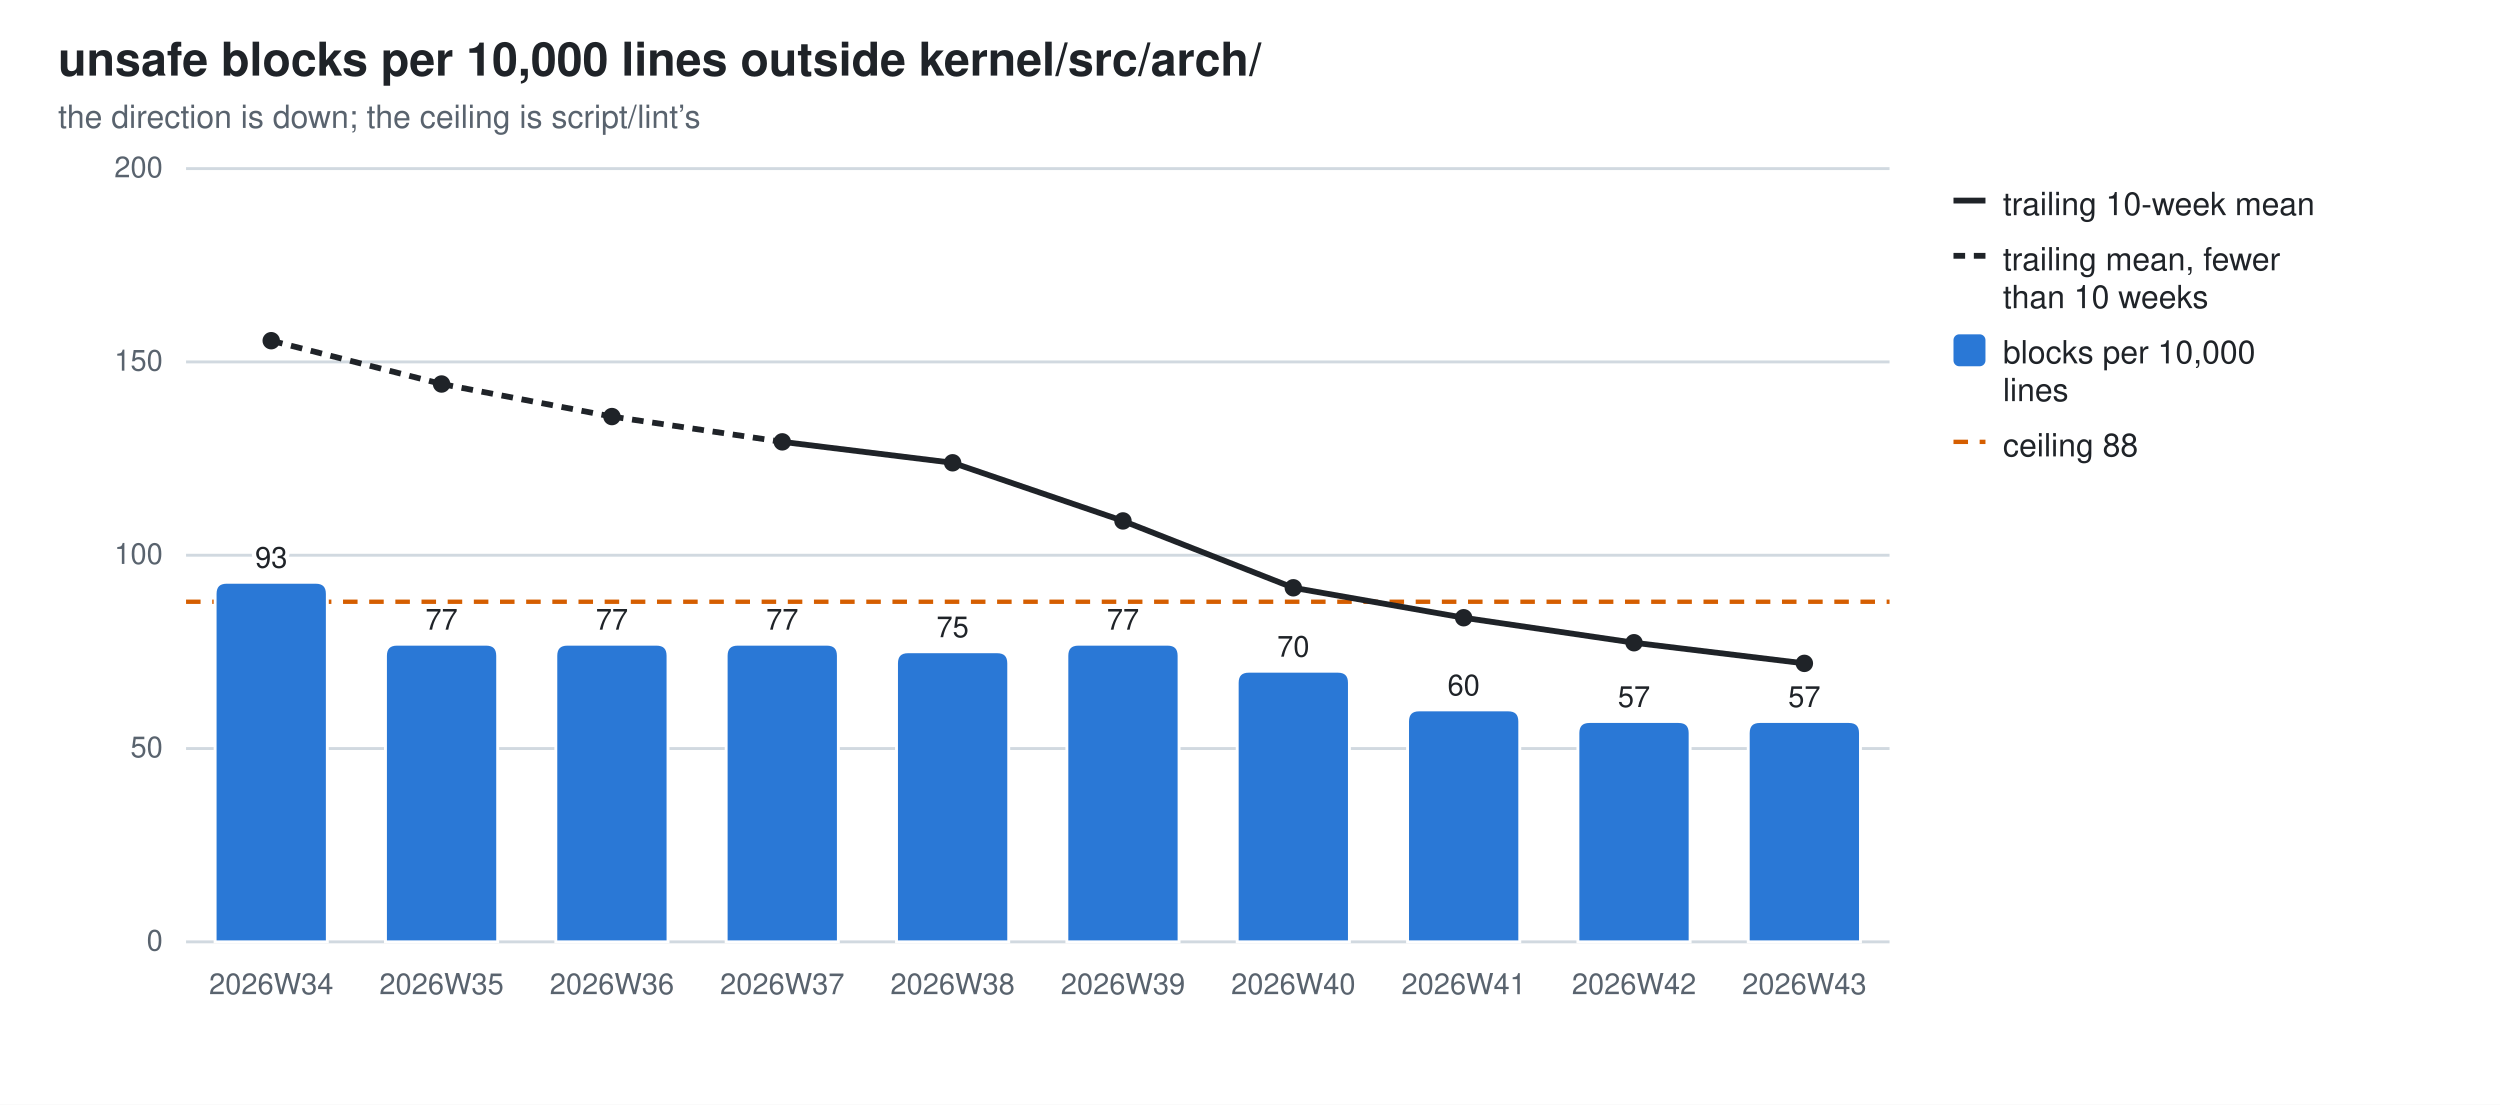
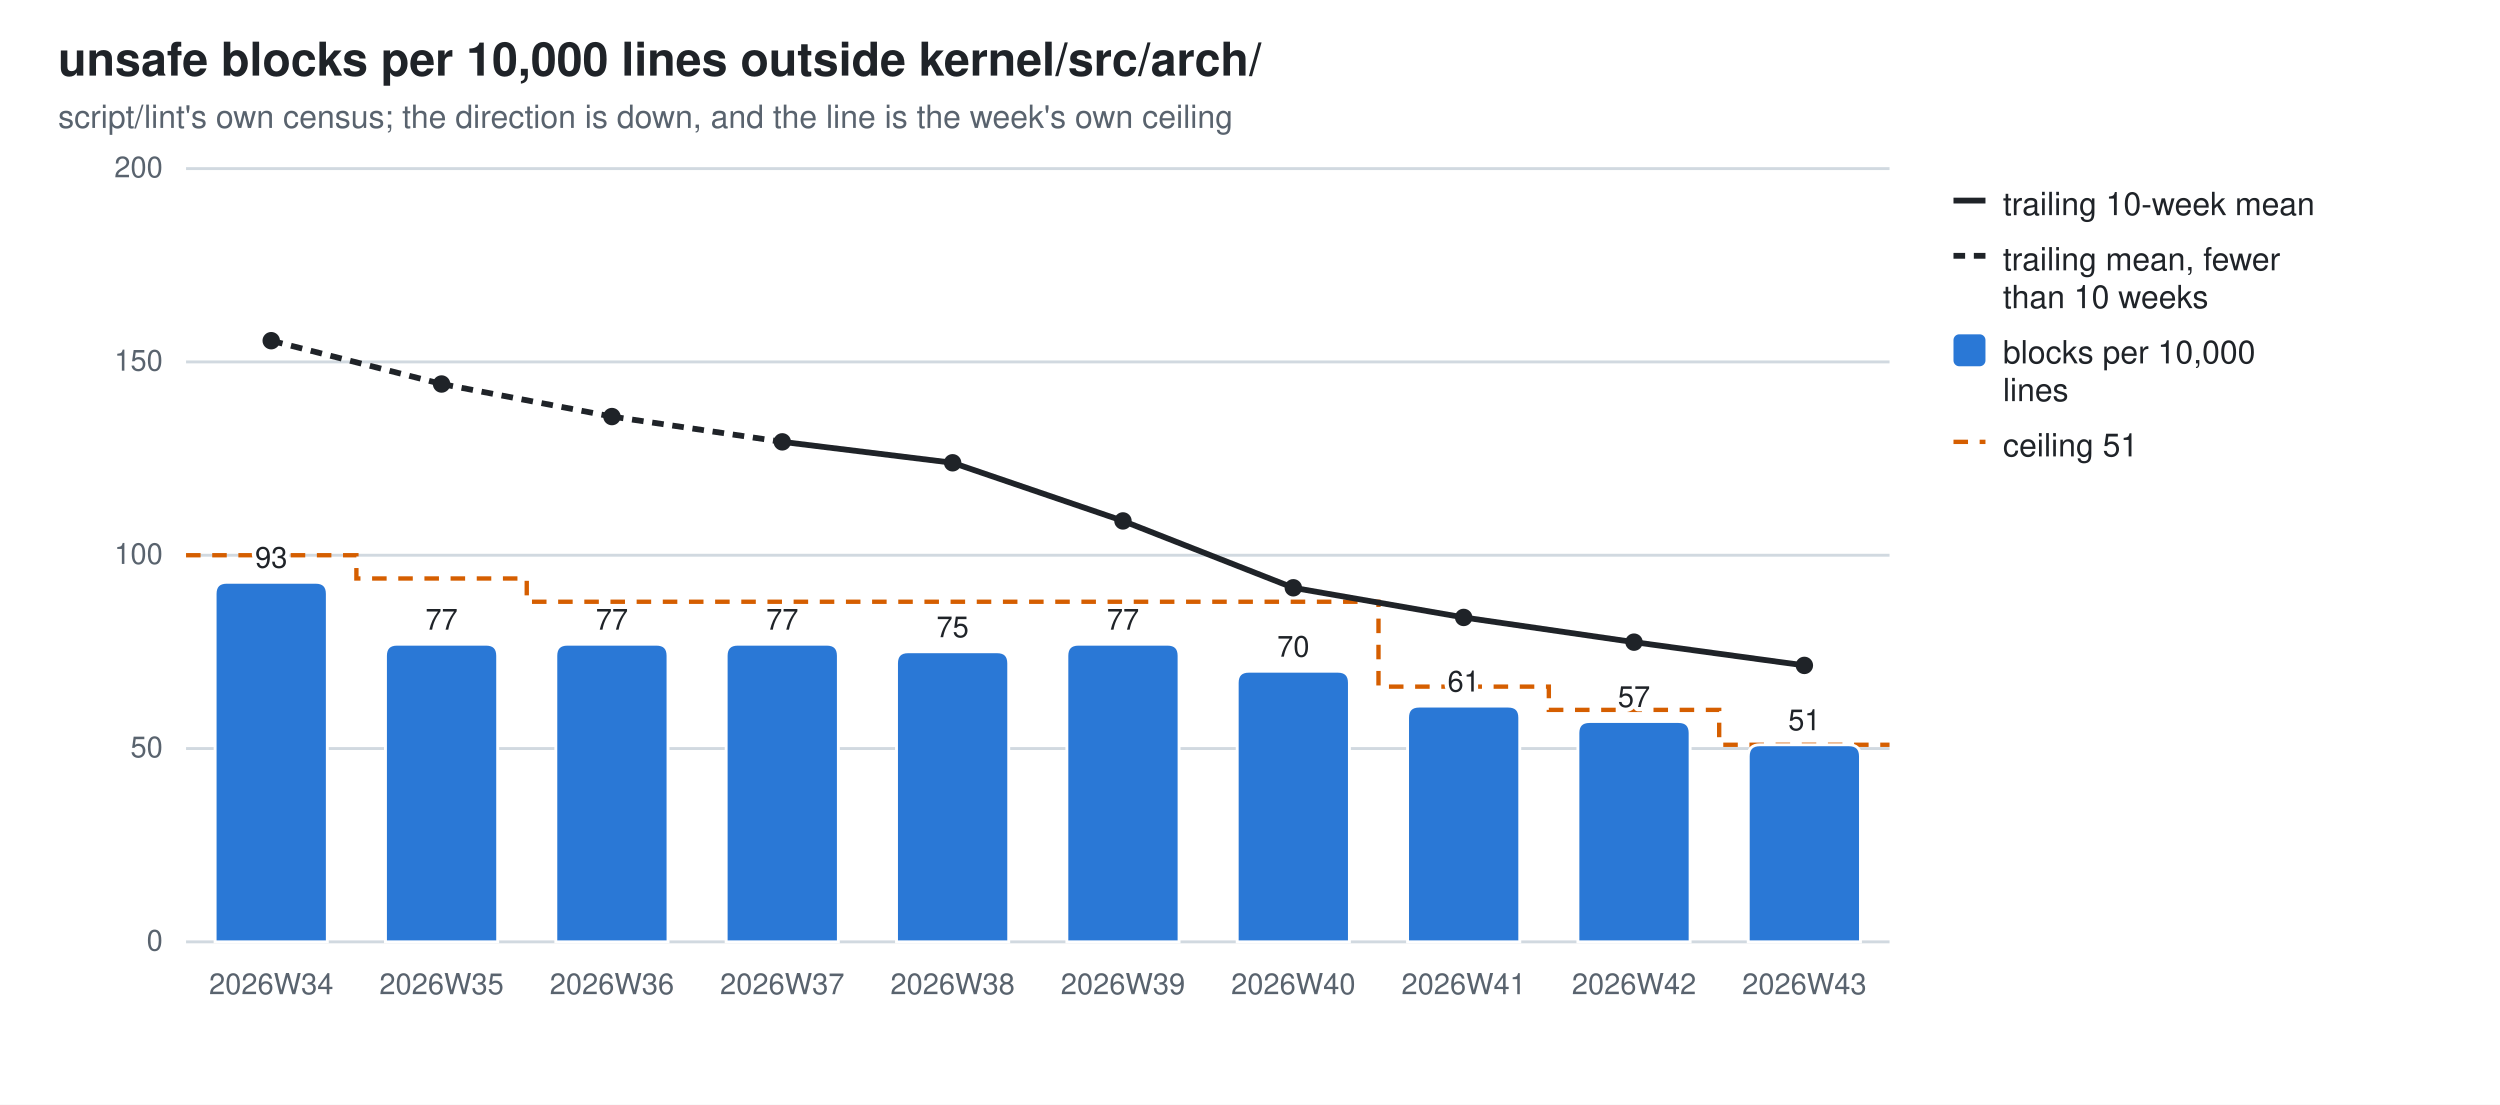
<svg xmlns="http://www.w3.org/2000/svg" width="860" height="380" viewBox="0 0 860 380" role="img" aria-label="unsafe blocks per 10,000 lines outside kernel/src/arch/">
  <style>
  .bg{fill:#ffffff} .fg{fill:#1f2328} .mut{fill:#59636e} .grid{stroke:#d1d9e0}
  .seg{stroke:#ffffff;stroke-width:1} .tr{stroke:#1f2328;fill:none} .trd{fill:#1f2328}
  .val{paint-order:stroke;stroke:#ffffff;stroke-width:3px;stroke-linejoin:round}
  .s0{fill:#2a78d6}
  @media (prefers-color-scheme: dark){
    .bg{fill:#0d1117} .fg{fill:#e6edf3} .mut{fill:#9198a1} .grid{stroke:#30363d}
    .seg{stroke:#0d1117} .val{stroke:#0d1117} .tr{stroke:#e6edf3} .trd{fill:#e6edf3} .s0{fill:#3987e5}}
  text{font-family:-apple-system,BlinkMacSystemFont,"Segoe UI",Helvetica,Arial,sans-serif}
</style>
  <rect class="bg" width="860" height="380" />
  <text class="fg" x="20" y="26" font-size="16" font-weight="600">unsafe blocks per 10,000 lines outside kernel/src/arch/</text>
-   <text class="mut" x="20" y="44" font-size="11">the direction is down; the ceiling is script/lint’s</text>
+   <text class="mut" x="20" y="44" font-size="11">script/lint's own census; the direction is down, and the line is the week's own ceiling</text>
  <line class="grid" x1="64" y1="324.0" x2="650.0" y2="324.0" stroke-width="1" />
  <text class="mut" x="56" y="327.0" font-size="10" text-anchor="end">0</text>
  <line class="grid" x1="64" y1="257.5" x2="650.0" y2="257.5" stroke-width="1" />
  <text class="mut" x="56" y="260.5" font-size="10" text-anchor="end">50</text>
  <line class="grid" x1="64" y1="191.0" x2="650.0" y2="191.0" stroke-width="1" />
  <text class="mut" x="56" y="194.0" font-size="10" text-anchor="end">100</text>
  <line class="grid" x1="64" y1="124.5" x2="650.0" y2="124.5" stroke-width="1" />
  <text class="mut" x="56" y="127.5" font-size="10" text-anchor="end">150</text>
  <line class="grid" x1="64" y1="58.0" x2="650.0" y2="58.0" stroke-width="1" />
  <text class="mut" x="56" y="61.0" font-size="10" text-anchor="end">200</text>
-   <line x1="64" y1="207.0" x2="650.0" y2="207.0" stroke="#D55E00" stroke-width="1.5" stroke-dasharray="5 4" />
+   <path d="M64.0,191.0 H122.6 V199.0 H181.2 V207.0 H239.8 V207.0 H298.4 V207.0 H357.0 V207.0 H415.6 V207.0 H474.2 V236.2 H532.8 V244.2 H591.4 V256.2 H650.0" fill="none" stroke="#D55E00" stroke-width="1.5" stroke-dasharray="5 4" />
  <path class="seg s0" d="M74.0,324.0 V204.3 Q74.0,200.3 78.0,200.3 H108.6 Q112.6,200.3 112.6,204.3 V324.0 Z" />
  <text class="mut" x="93.3" y="342" font-size="10" text-anchor="middle">2026W34</text>
  <text class="fg val" x="93.3" y="195.3" font-size="10" text-anchor="middle">93</text>
  <path class="seg s0" d="M132.6,324.0 V225.6 Q132.6,221.6 136.6,221.6 H167.2 Q171.2,221.6 171.2,225.6 V324.0 Z" />
  <text class="mut" x="151.9" y="342" font-size="10" text-anchor="middle">2026W35</text>
  <text class="fg val" x="151.9" y="216.6" font-size="10" text-anchor="middle">77</text>
  <path class="seg s0" d="M191.2,324.0 V225.6 Q191.2,221.6 195.2,221.6 H225.8 Q229.8,221.6 229.8,225.6 V324.0 Z" />
  <text class="mut" x="210.5" y="342" font-size="10" text-anchor="middle">2026W36</text>
  <text class="fg val" x="210.5" y="216.6" font-size="10" text-anchor="middle">77</text>
  <path class="seg s0" d="M249.8,324.0 V225.6 Q249.8,221.6 253.8,221.6 H284.4 Q288.4,221.6 288.4,225.6 V324.0 Z" />
  <text class="mut" x="269.1" y="342" font-size="10" text-anchor="middle">2026W37</text>
  <text class="fg val" x="269.1" y="216.6" font-size="10" text-anchor="middle">77</text>
  <path class="seg s0" d="M308.4,324.0 V228.2 Q308.4,224.2 312.4,224.2 H343.0 Q347.0,224.2 347.0,228.2 V324.0 Z" />
  <text class="mut" x="327.7" y="342" font-size="10" text-anchor="middle">2026W38</text>
  <text class="fg val" x="327.7" y="219.2" font-size="10" text-anchor="middle">75</text>
  <path class="seg s0" d="M367.0,324.0 V225.6 Q367.0,221.6 371.0,221.6 H401.6 Q405.6,221.6 405.6,225.6 V324.0 Z" />
  <text class="mut" x="386.3" y="342" font-size="10" text-anchor="middle">2026W39</text>
  <text class="fg val" x="386.3" y="216.6" font-size="10" text-anchor="middle">77</text>
  <path class="seg s0" d="M425.6,324.0 V234.9 Q425.6,230.9 429.6,230.9 H460.2 Q464.2,230.9 464.2,234.9 V324.0 Z" />
  <text class="mut" x="444.9" y="342" font-size="10" text-anchor="middle">2026W40</text>
  <text class="fg val" x="444.9" y="225.9" font-size="10" text-anchor="middle">70</text>
-   <path class="seg s0" d="M484.2,324.0 V248.2 Q484.2,244.2 488.2,244.2 H518.8 Q522.8,244.2 522.8,248.2 V324.0 Z" />
+   <path class="seg s0" d="M484.2,324.0 V246.9 Q484.2,242.9 488.2,242.9 H518.8 Q522.8,242.9 522.8,246.9 V324.0 Z" />
  <text class="mut" x="503.5" y="342" font-size="10" text-anchor="middle">2026W41</text>
-   <text class="fg val" x="503.5" y="239.2" font-size="10" text-anchor="middle">60</text>
+   <text class="fg val" x="503.5" y="237.9" font-size="10" text-anchor="middle">61</text>
  <path class="seg s0" d="M542.8,324.0 V252.2 Q542.8,248.2 546.8,248.2 H577.4 Q581.4,248.2 581.4,252.2 V324.0 Z" />
  <text class="mut" x="562.1" y="342" font-size="10" text-anchor="middle">2026W42</text>
  <text class="fg val" x="562.1" y="243.2" font-size="10" text-anchor="middle">57</text>
-   <path class="seg s0" d="M601.4,324.0 V252.2 Q601.4,248.2 605.4,248.2 H636.0 Q640.0,248.2 640.0,252.2 V324.0 Z" />
+   <path class="seg s0" d="M601.4,324.0 V260.2 Q601.4,256.2 605.4,256.2 H636.0 Q640.0,256.2 640.0,260.2 V324.0 Z" />
  <text class="mut" x="620.7" y="342" font-size="10" text-anchor="middle">2026W43</text>
-   <text class="fg val" x="620.7" y="243.2" font-size="10" text-anchor="middle">57</text>
+   <text class="fg val" x="620.7" y="251.2" font-size="10" text-anchor="middle">51</text>
  <line class="tr" x1="93.3" y1="117.2" x2="151.9" y2="132.1" stroke-width="2" stroke-dasharray="4 3" />
  <line class="tr" x1="151.9" y1="132.1" x2="210.5" y2="143.3" stroke-width="2" stroke-dasharray="4 3" />
  <line class="tr" x1="210.5" y1="143.3" x2="269.1" y2="152.0" stroke-width="2" stroke-dasharray="4 3" />
  <line class="tr" x1="269.1" y1="152.0" x2="327.7" y2="159.2" stroke-width="2" />
  <line class="tr" x1="327.7" y1="159.2" x2="386.3" y2="179.2" stroke-width="2" />
  <line class="tr" x1="386.3" y1="179.2" x2="444.9" y2="202.2" stroke-width="2" />
-   <line class="tr" x1="444.9" y1="202.2" x2="503.5" y2="212.5" stroke-width="2" />
-   <line class="tr" x1="503.5" y1="212.5" x2="562.1" y2="221.1" stroke-width="2" />
-   <line class="tr" x1="562.1" y1="221.1" x2="620.7" y2="228.2" stroke-width="2" />
+   <line class="tr" x1="444.9" y1="202.2" x2="503.5" y2="212.4" stroke-width="2" />
+   <line class="tr" x1="503.5" y1="212.4" x2="562.1" y2="220.9" stroke-width="2" />
+   <line class="tr" x1="562.1" y1="220.9" x2="620.7" y2="228.9" stroke-width="2" />
  <circle class="trd" cx="93.3" cy="117.2" r="3" />
  <circle class="trd" cx="151.9" cy="132.1" r="3" />
  <circle class="trd" cx="210.5" cy="143.3" r="3" />
  <circle class="trd" cx="269.1" cy="152.0" r="3" />
  <circle class="trd" cx="327.7" cy="159.2" r="3" />
  <circle class="trd" cx="386.3" cy="179.2" r="3" />
  <circle class="trd" cx="444.9" cy="202.2" r="3" />
-   <circle class="trd" cx="503.5" cy="212.5" r="3" />
-   <circle class="trd" cx="562.1" cy="221.1" r="3" />
-   <circle class="trd" cx="620.7" cy="228.2" r="3" />
+   <circle class="trd" cx="503.5" cy="212.4" r="3" />
+   <circle class="trd" cx="562.1" cy="220.9" r="3" />
+   <circle class="trd" cx="620.7" cy="228.9" r="3" />
  <line class="tr" x1="672" y1="69" x2="683" y2="69" stroke-width="2" />
  <text class="fg" y="74" font-size="11">
    <tspan x="689" dy="0">trailing 10-week mean</tspan>
  </text>
  <line class="tr" x1="672" y1="88" x2="683" y2="88" stroke-width="2" stroke-dasharray="4 3" />
  <text class="fg" y="93" font-size="11">
    <tspan x="689" dy="0">trailing mean, fewer</tspan>
    <tspan x="689" dy="13">than 10 weeks</tspan>
  </text>
  <rect class="s0" x="672" y="115" width="11" height="11" rx="2" />
  <text class="fg" y="125" font-size="11">
    <tspan x="689" dy="0">blocks per 10,000</tspan>
    <tspan x="689" dy="13">lines</tspan>
  </text>
  <line x1="672" y1="152" x2="683" y2="152" stroke="#D55E00" stroke-width="1.5" stroke-dasharray="5 4" />
-   <text class="fg" x="689" y="157" font-size="11">ceiling 88</text>
+   <text class="fg" x="689" y="157" font-size="11">ceiling 51</text>
</svg>
